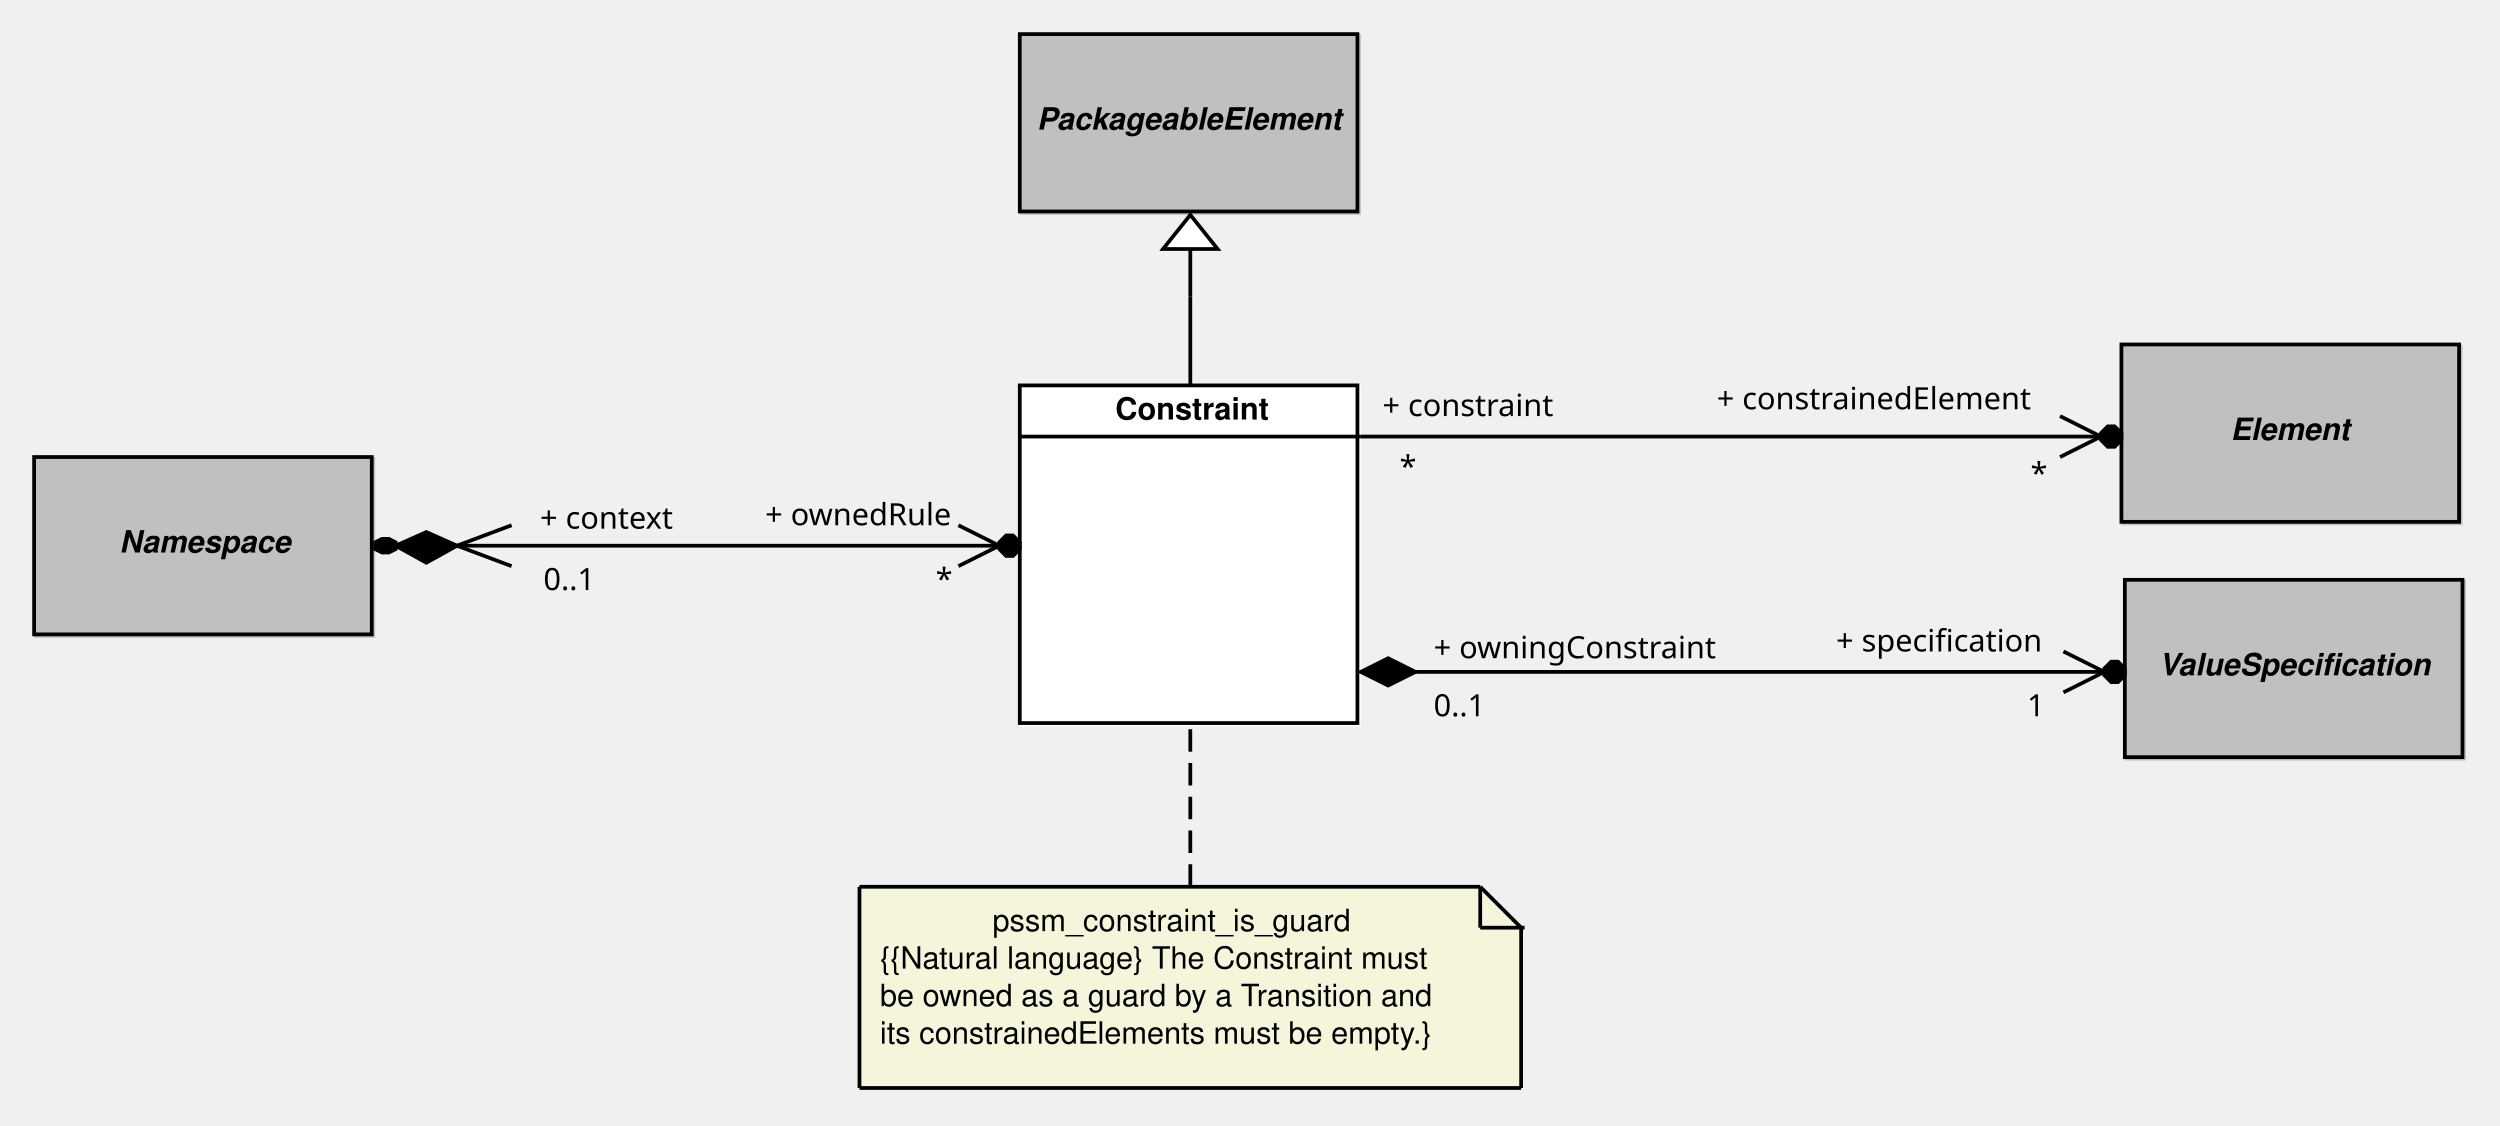
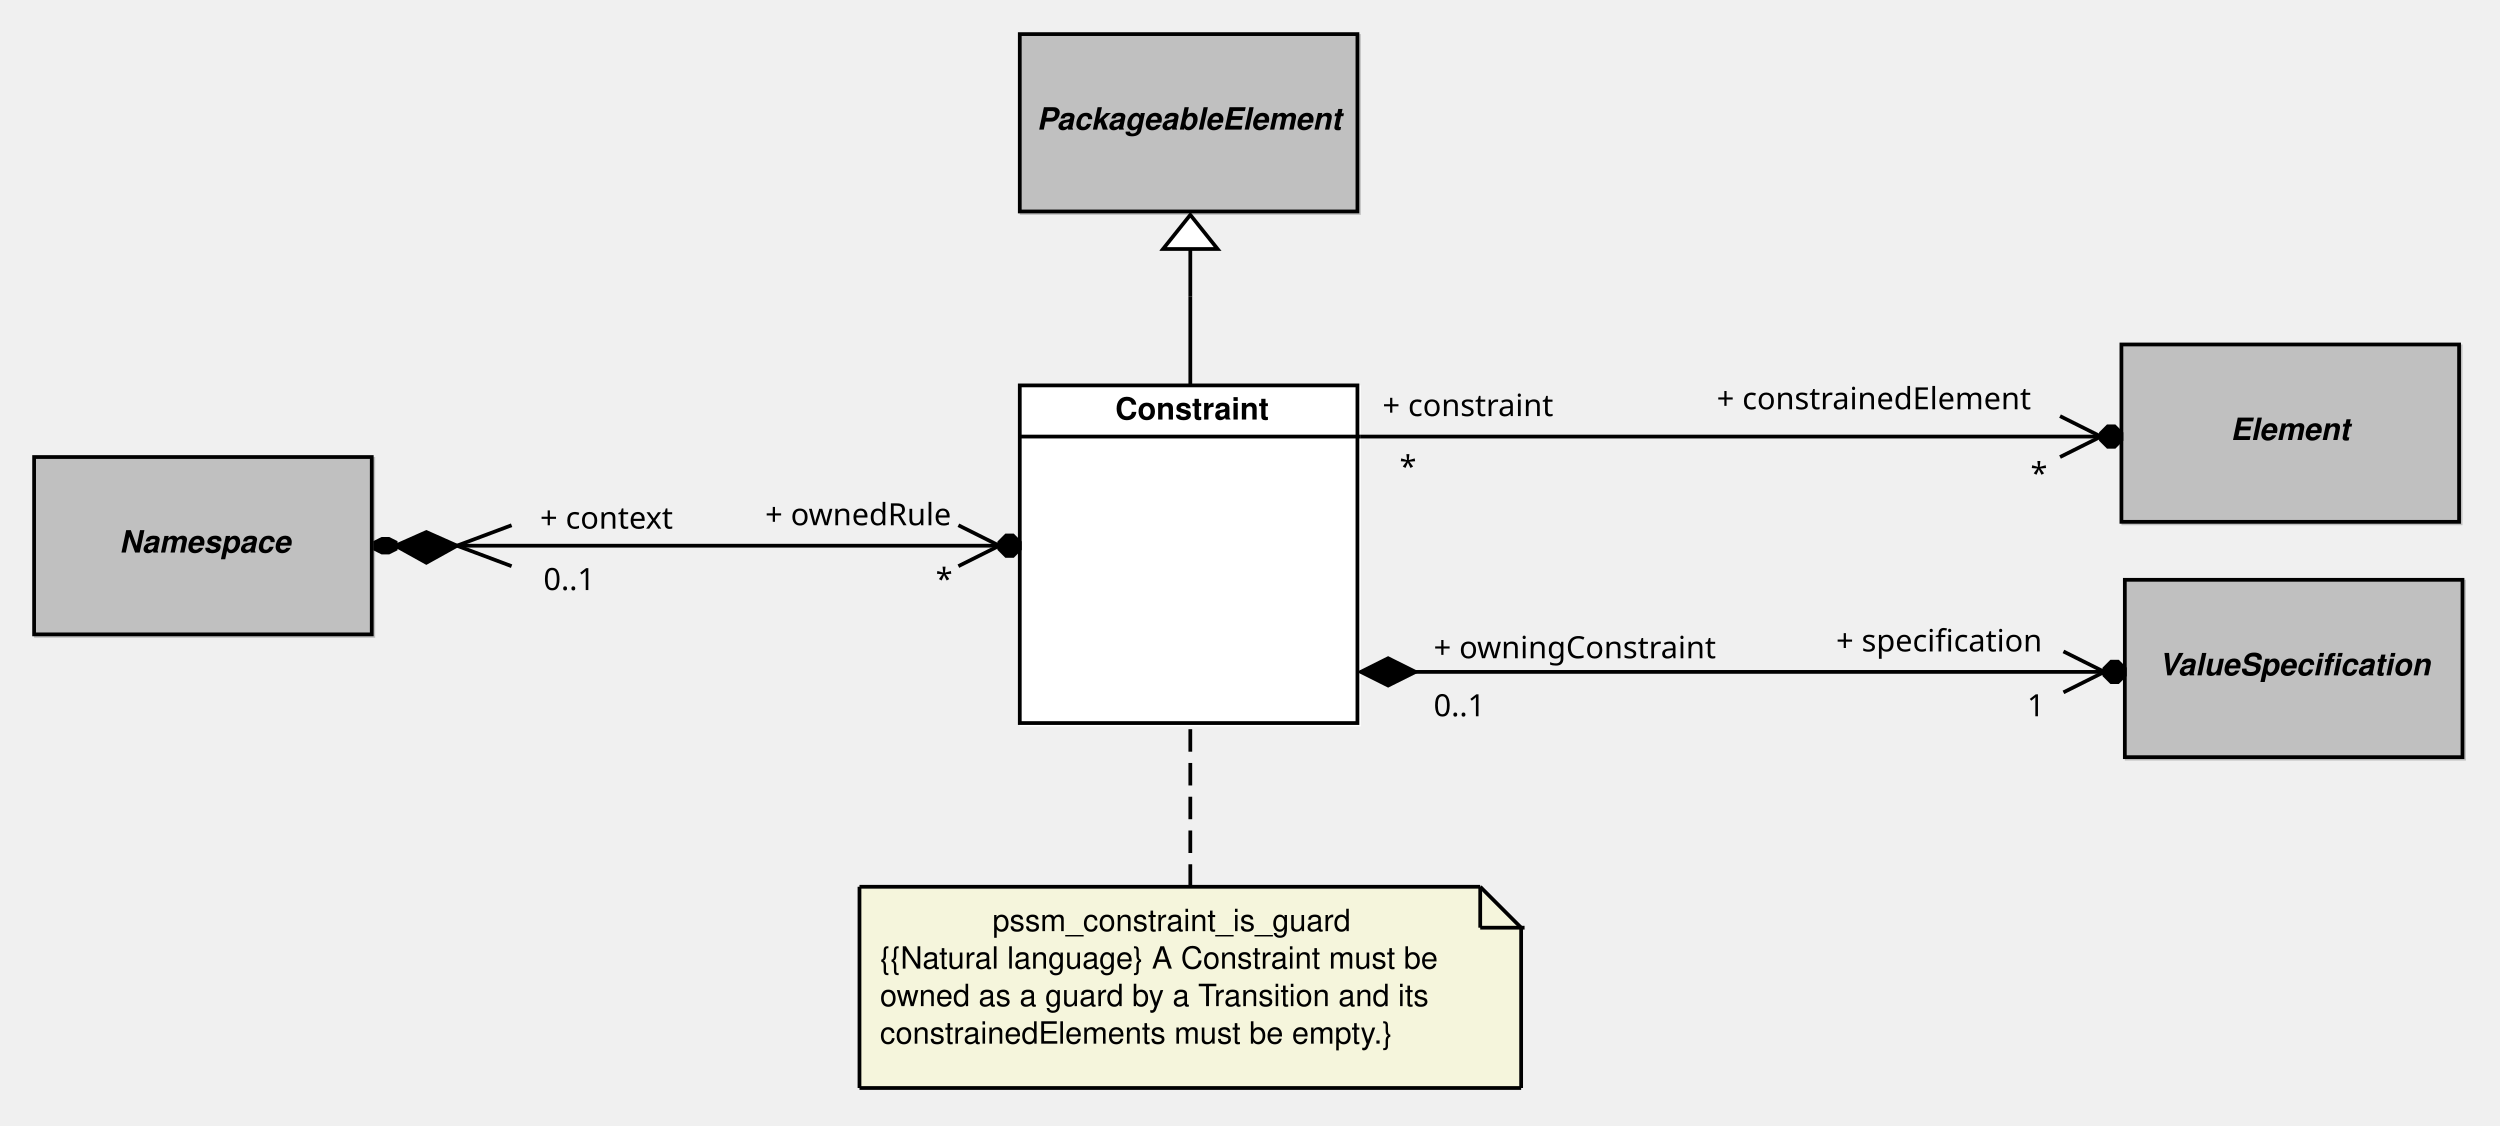
<svg xmlns="http://www.w3.org/2000/svg" stroke-dasharray="none" shape-rendering="auto" font-family="'Dialog'" width="733" text-rendering="auto" fill-opacity="1" contentScriptType="text/ecmascript" color-interpolation="auto" color-rendering="auto" preserveAspectRatio="xMidYMid meet" font-size="12" viewBox="0 0 733 330" fill="black" stroke="black" image-rendering="auto" stroke-miterlimit="10" zoomAndPan="magnify" version="1.0" stroke-linecap="square" stroke-linejoin="miter" contentStyleType="text/css" font-style="normal" height="330" stroke-width="1" stroke-dashoffset="0" font-weight="normal" stroke-opacity="1">
  <defs id="genericDefs" />
  <g>
    <defs id="defs1">
      <clipPath clipPathUnits="userSpaceOnUse" id="clipPath1">
        <path d="M298 112 L400 112 L400 214 L298 214 L298 112 Z" />
      </clipPath>
      <clipPath clipPathUnits="userSpaceOnUse" id="clipPath2">
        <path d="M326 115 L372 115 L372 128 L326 128 L326 115 Z" />
      </clipPath>
      <clipPath clipPathUnits="userSpaceOnUse" id="clipPath3">
        <path d="M298 127 L400 127 L400 213 L298 213 L298 127 Z" />
      </clipPath>
      <clipPath clipPathUnits="userSpaceOnUse" id="clipPath4">
        <path d="M9 133 L111 133 L111 188 L9 188 L9 133 Z" />
      </clipPath>
      <clipPath clipPathUnits="userSpaceOnUse" id="clipPath5">
        <path d="M34 154 L87 154 L87 167 L34 167 L34 154 Z" />
      </clipPath>
      <clipPath clipPathUnits="userSpaceOnUse" id="clipPath6">
        <path d="M621 100 L723 100 L723 155 L621 155 L621 100 Z" />
      </clipPath>
      <clipPath clipPathUnits="userSpaceOnUse" id="clipPath7">
        <path d="M653 121 L692 121 L692 134 L653 134 L653 121 Z" />
      </clipPath>
      <clipPath clipPathUnits="userSpaceOnUse" id="clipPath8">
        <path d="M622 169 L724 169 L724 224 L622 224 L622 169 Z" />
      </clipPath>
      <clipPath clipPathUnits="userSpaceOnUse" id="clipPath9">
        <path d="M632 190 L715 190 L715 203 L632 203 L632 190 Z" />
      </clipPath>
      <clipPath clipPathUnits="userSpaceOnUse" id="clipPath10">
        <path d="M298 9 L400 9 L400 64 L298 64 L298 9 Z" />
      </clipPath>
      <clipPath clipPathUnits="userSpaceOnUse" id="clipPath11">
        <path d="M303 30 L396 30 L396 43 L303 43 L303 30 Z" />
      </clipPath>
      <clipPath clipPathUnits="userSpaceOnUse" id="clipPath12">
        <path d="M251 259 L448 259 L448 321 L251 321 L251 259 Z" />
      </clipPath>
      <clipPath clipPathUnits="userSpaceOnUse" id="clipPath13">
        <path d="M290 265 L400 265 L400 278 L290 278 L290 265 Z" />
      </clipPath>
      <clipPath clipPathUnits="userSpaceOnUse" id="clipPath14">
-         <path d="M257 276 L428 276 L428 311 L257 311 L257 276 Z" />
+         <path d="M257 276 L427 276 L427 311 L257 311 L257 276 Z" />
      </clipPath>
      <clipPath clipPathUnits="userSpaceOnUse" id="clipPath15">
        <path d="M-1 -1 L734 -1 L734 331 L-1 331 L-1 -1 Z" />
      </clipPath>
      <clipPath clipPathUnits="userSpaceOnUse" id="clipPath16">
        <path d="M340 62 L359 62 L359 75 L340 75 L340 62 Z" />
      </clipPath>
      <clipPath clipPathUnits="userSpaceOnUse" id="clipPath17">
        <path d="M535 181 L605 181 L605 194 L535 194 L535 181 Z" />
      </clipPath>
      <clipPath clipPathUnits="userSpaceOnUse" id="clipPath18">
        <path d="M417 183 L508 183 L508 196 L417 196 L417 183 Z" />
      </clipPath>
      <clipPath clipPathUnits="userSpaceOnUse" id="clipPath19">
        <path d="M591 200 L602 200 L602 213 L591 213 L591 200 Z" />
      </clipPath>
      <clipPath clipPathUnits="userSpaceOnUse" id="clipPath20">
        <path d="M417 200 L440 200 L440 213 L417 213 L417 200 Z" />
      </clipPath>
      <clipPath clipPathUnits="userSpaceOnUse" id="clipPath21">
        <path d="M604 190 L625 190 L625 205 L604 205 L604 190 Z" />
      </clipPath>
      <clipPath clipPathUnits="userSpaceOnUse" id="clipPath22">
        <path d="M398 192 L417 192 L417 203 L398 203 L398 192 Z" />
      </clipPath>
      <clipPath clipPathUnits="userSpaceOnUse" id="clipPath23">
        <path d="M221 144 L283 144 L283 157 L221 157 L221 144 Z" />
      </clipPath>
      <clipPath clipPathUnits="userSpaceOnUse" id="clipPath24">
        <path d="M155 145 L202 145 L202 158 L155 158 L155 145 Z" />
      </clipPath>
      <clipPath clipPathUnits="userSpaceOnUse" id="clipPath25">
        <path d="M271 163 L281 163 L281 176 L271 176 L271 163 Z" />
      </clipPath>
      <clipPath clipPathUnits="userSpaceOnUse" id="clipPath26">
        <path d="M156 163 L179 163 L179 176 L156 176 L156 163 Z" />
      </clipPath>
      <clipPath clipPathUnits="userSpaceOnUse" id="clipPath27">
        <path d="M280 153 L301 153 L301 168 L280 168 L280 153 Z" />
      </clipPath>
      <clipPath clipPathUnits="userSpaceOnUse" id="clipPath28">
        <path d="M109 153 L152 153 L152 168 L109 168 L109 153 Z" />
      </clipPath>
      <clipPath clipPathUnits="userSpaceOnUse" id="clipPath29">
        <path d="M500 110 L601 110 L601 123 L500 123 L500 110 Z" />
      </clipPath>
      <clipPath clipPathUnits="userSpaceOnUse" id="clipPath30">
        <path d="M402 112 L460 112 L460 125 L402 125 L402 112 Z" />
      </clipPath>
      <clipPath clipPathUnits="userSpaceOnUse" id="clipPath31">
        <path d="M592 132 L602 132 L602 145 L592 145 L592 132 Z" />
      </clipPath>
      <clipPath clipPathUnits="userSpaceOnUse" id="clipPath32">
        <path d="M407 130 L417 130 L417 143 L407 143 L407 130 Z" />
      </clipPath>
      <clipPath clipPathUnits="userSpaceOnUse" id="clipPath33">
        <path d="M603 121 L624 121 L624 136 L603 136 L603 121 Z" />
      </clipPath>
    </defs>
    <g font-size="11" fill="white" stroke-linejoin="round" stroke="white" stroke-width="0" stroke-miterlimit="0">
      <rect x="299" y="113" clip-path="url(#clipPath1)" width="100" rx="0" ry="0" height="100" stroke="none" />
    </g>
    <g font-size="9" font-family="'Helvetica'" stroke-linejoin="round" font-weight="bold" stroke-width="0" stroke-miterlimit="0">
      <text xml:space="preserve" x="327" y="123" clip-path="url(#clipPath2)" stroke="none">Constraint</text>
    </g>
    <g font-size="11" stroke-width="1.1" stroke-linecap="butt">
      <line clip-path="url(#clipPath3)" fill="none" x1="299" x2="399" y1="128" y2="128" />
      <rect x="299" y="113" clip-path="url(#clipPath1)" fill="none" width="99" rx="0" ry="0" height="99" />
      <rect x="10" y="134" clip-path="url(#clipPath4)" fill="silver" width="100" rx="0" ry="0" height="53" stroke="none" />
    </g>
    <g stroke-linecap="butt" font-size="9" font-family="'Helvetica'" font-style="italic" font-weight="bold" stroke-width="1.1">
      <text xml:space="preserve" x="35" y="162" clip-path="url(#clipPath5)" stroke="none">Namespace</text>
    </g>
    <g font-size="11" stroke-width="1.1" stroke-linecap="butt">
      <rect x="10" y="134" clip-path="url(#clipPath4)" fill="none" width="99" rx="0" ry="0" height="52" />
      <rect x="622" y="101" clip-path="url(#clipPath6)" fill="silver" width="100" rx="0" ry="0" height="53" stroke="none" />
    </g>
    <g stroke-linecap="butt" font-size="9" font-family="'Helvetica'" font-style="italic" font-weight="bold" stroke-width="1.1">
      <text xml:space="preserve" x="654" y="129" clip-path="url(#clipPath7)" stroke="none">Element</text>
    </g>
    <g font-size="11" stroke-width="1.1" stroke-linecap="butt">
      <rect x="622" y="101" clip-path="url(#clipPath6)" fill="none" width="99" rx="0" ry="0" height="52" />
      <rect x="623" y="170" clip-path="url(#clipPath8)" fill="silver" width="100" rx="0" ry="0" height="53" stroke="none" />
    </g>
    <g stroke-linecap="butt" font-size="9" font-family="'Helvetica'" font-style="italic" font-weight="bold" stroke-width="1.1">
      <text xml:space="preserve" x="633" y="198" clip-path="url(#clipPath9)" stroke="none">ValueSpecification</text>
    </g>
    <g font-size="11" stroke-width="1.1" stroke-linecap="butt">
      <rect x="623" y="170" clip-path="url(#clipPath8)" fill="none" width="99" rx="0" ry="0" height="52" />
      <rect x="299" y="10" clip-path="url(#clipPath10)" fill="silver" width="100" rx="0" ry="0" height="53" stroke="none" />
    </g>
    <g stroke-linecap="butt" font-size="9" font-family="'Helvetica'" font-style="italic" font-weight="bold" stroke-width="1.1">
      <text xml:space="preserve" x="304" y="38" clip-path="url(#clipPath11)" stroke="none">PackageableElement</text>
    </g>
    <g font-size="11" stroke-width="1.1" stroke-linecap="butt">
      <rect x="299" y="10" clip-path="url(#clipPath10)" fill="none" width="99" rx="0" ry="0" height="52" />
    </g>
    <g stroke-linecap="butt" font-size="9" fill="rgb(245,245,220)" font-family="'Helvetica'" stroke="rgb(245,245,220)" stroke-width="1.1">
      <path d="M252 260 L252 260 L434 260 L446 272 L446 319 L252 319 L252 260 ZM252 260" clip-path="url(#clipPath12)" fill-rule="evenodd" stroke="none" />
      <text x="291" y="273" clip-path="url(#clipPath13)" fill="black" stroke="none" xml:space="preserve">pssm_constraint_is_guard</text>
-       <text x="258" y="284" clip-path="url(#clipPath14)" fill="black" stroke="none" xml:space="preserve">{{Natural language} The Constraint must</text>
-       <text x="258" y="295" clip-path="url(#clipPath14)" fill="black" stroke="none" xml:space="preserve">be owned as a guard by a Transition and</text>
-       <text x="258" y="306" clip-path="url(#clipPath14)" fill="black" stroke="none" xml:space="preserve">its constrainedElements must be empty.}</text>
+       <text x="258" y="284" clip-path="url(#clipPath14)" fill="black" stroke="none" xml:space="preserve">{{Natural language} A Constraint must be</text>
+       <text x="258" y="295" clip-path="url(#clipPath14)" fill="black" stroke="none" xml:space="preserve">owned as a guard by a Transition and its</text>
+       <text x="258" y="306" clip-path="url(#clipPath14)" fill="black" stroke="none" xml:space="preserve">constrainedElements must be empty.}</text>
      <line clip-path="url(#clipPath12)" fill="none" x1="252" x2="434" y1="260" y2="260" stroke="black" />
      <line clip-path="url(#clipPath12)" fill="none" x1="434" x2="446" y1="260" y2="272" stroke="black" />
      <line clip-path="url(#clipPath12)" fill="none" x1="446" x2="446" y1="272" y2="319" stroke="black" />
      <line clip-path="url(#clipPath12)" fill="none" x1="446" x2="252" y1="319" y2="319" stroke="black" />
      <line clip-path="url(#clipPath12)" fill="none" x1="252" x2="252" y1="319" y2="260" stroke="black" />
      <line clip-path="url(#clipPath12)" fill="none" x1="252" x2="252" y1="260" y2="260" stroke="black" />
      <line clip-path="url(#clipPath12)" fill="none" x1="434" x2="434" y1="260" y2="272" stroke="black" />
      <line clip-path="url(#clipPath12)" fill="none" x1="434" x2="447" y1="272" y2="272" stroke="black" />
    </g>
    <g text-rendering="optimizeLegibility" stroke-width="1.1" font-size="9" stroke-linecap="butt">
      <line clip-path="url(#clipPath15)" fill="none" x1="349" x2="349" y1="113" y2="87" />
      <line clip-path="url(#clipPath15)" fill="none" x1="349" x2="349" y1="87" y2="63" />
      <polygon fill="white" clip-path="url(#clipPath16)" points=" 349 63 357 73 341 73" stroke="none" />
      <polygon fill="none" clip-path="url(#clipPath16)" points=" 349 63 357 73 341 73" />
      <line clip-path="url(#clipPath15)" fill="none" x1="623" x2="399" y1="197" y2="197" />
      <text xml:space="preserve" x="536" y="191" clip-path="url(#clipPath17)" stroke="none"> + specification</text>
      <text xml:space="preserve" x="418" y="193" clip-path="url(#clipPath18)" stroke="none"> + owningConstraint</text>
      <text xml:space="preserve" x="592" y="210" clip-path="url(#clipPath19)" stroke="none"> 1</text>
      <text xml:space="preserve" x="418" y="210" clip-path="url(#clipPath20)" stroke="none"> 0..1</text>
      <polygon clip-path="url(#clipPath21)" points=" 623 198 621 200 619 200 617 198 617 197 605 203 617 197 605 191 617 197 617 196 619 194 621 194 623 196" stroke="none" />
      <polygon fill="none" clip-path="url(#clipPath21)" points=" 623 198 621 200 619 200 617 198 617 197 605 203 617 197 605 191 617 197 617 196 619 194 621 194 623 196" />
      <polygon clip-path="url(#clipPath22)" points=" 399 197 407 193 415 197 407 201" stroke="none" />
      <polygon fill="none" clip-path="url(#clipPath22)" points=" 399 197 407 193 415 197 407 201" />
      <line clip-path="url(#clipPath15)" fill="none" x1="299" x2="110" y1="160" y2="160" />
      <text xml:space="preserve" x="222" y="154" clip-path="url(#clipPath23)" stroke="none"> + ownedRule</text>
      <text xml:space="preserve" x="156" y="155" clip-path="url(#clipPath24)" stroke="none"> + context</text>
      <text xml:space="preserve" x="272" y="173" clip-path="url(#clipPath25)" stroke="none"> *</text>
      <text xml:space="preserve" x="157" y="173" clip-path="url(#clipPath26)" stroke="none"> 0..1</text>
      <polygon clip-path="url(#clipPath27)" points=" 299 161 297 163 295 163 293 161 293 160 281 166 293 160 281 154 293 160 293 159 295 157 297 157 299 159" stroke="none" />
      <polygon fill="none" clip-path="url(#clipPath27)" points=" 299 161 297 163 295 163 293 161 293 160 281 166 293 160 281 154 293 160 293 159 295 157 297 157 299 159" />
      <polygon clip-path="url(#clipPath28)" points=" 110 159 112 158 114 158 116 159 116 160 125 156 134 160 150 154 134 160 150 166 134 160 125 165 116 160 116 161 114 162 112 162 110 161" stroke="none" />
      <polygon fill="none" clip-path="url(#clipPath28)" points=" 110 159 112 158 114 158 116 159 116 160 125 156 134 160 150 154 134 160 150 166 134 160 125 165 116 160 116 161 114 162 112 162 110 161" />
      <line clip-path="url(#clipPath15)" fill="none" x1="622" x2="399" y1="128" y2="128" />
      <text xml:space="preserve" x="501" y="120" clip-path="url(#clipPath29)" stroke="none"> + constrainedElement</text>
      <text xml:space="preserve" x="403" y="122" clip-path="url(#clipPath30)" stroke="none"> + constraint</text>
      <text xml:space="preserve" x="593" y="142" clip-path="url(#clipPath31)" stroke="none"> *</text>
      <text xml:space="preserve" x="408" y="140" clip-path="url(#clipPath32)" stroke="none"> *</text>
      <polygon clip-path="url(#clipPath33)" points=" 622 129 620 131 618 131 616 129 616 128 604 134 616 128 604 122 616 128 616 127 618 125 620 125 622 127" stroke="none" />
      <polygon fill="none" clip-path="url(#clipPath33)" points=" 622 129 620 131 618 131 616 129 616 128 604 134 616 128 604 122 616 128 616 127 618 125 620 125 622 127" />
      <line clip-path="url(#clipPath15)" fill="none" x1="349" x2="349" y1="260" y2="213" stroke-dasharray="6.6,3.3" />
    </g>
  </g>
</svg>
